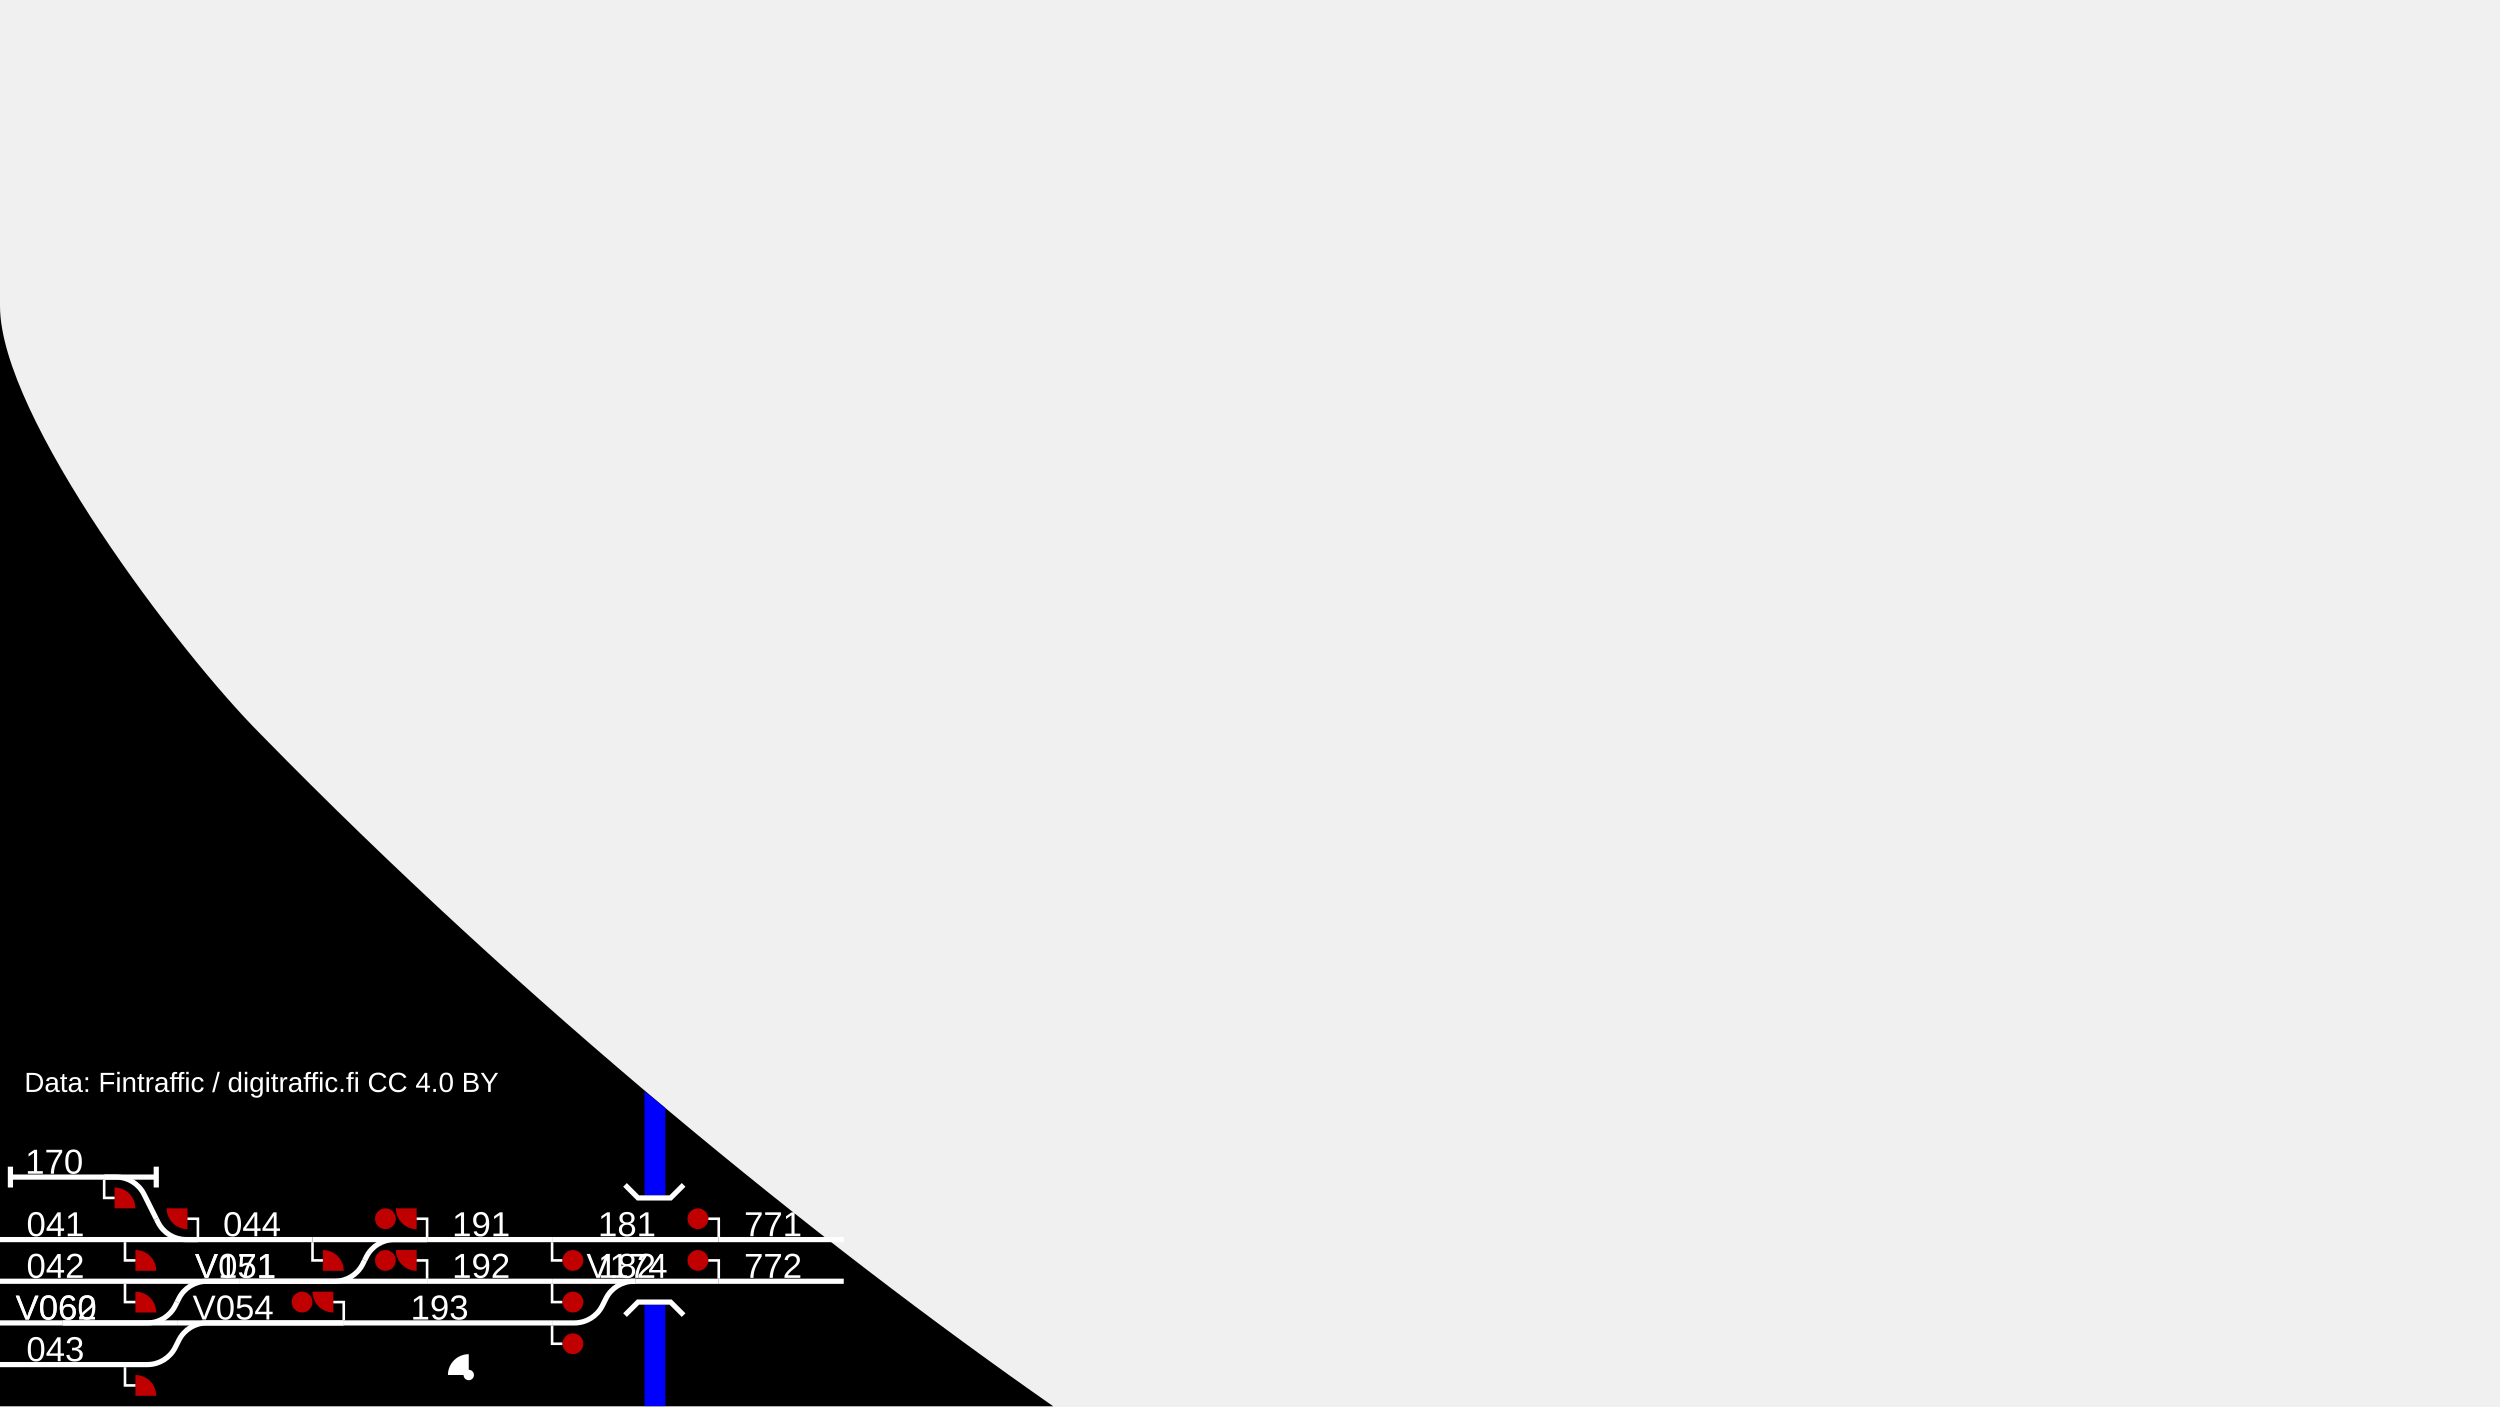
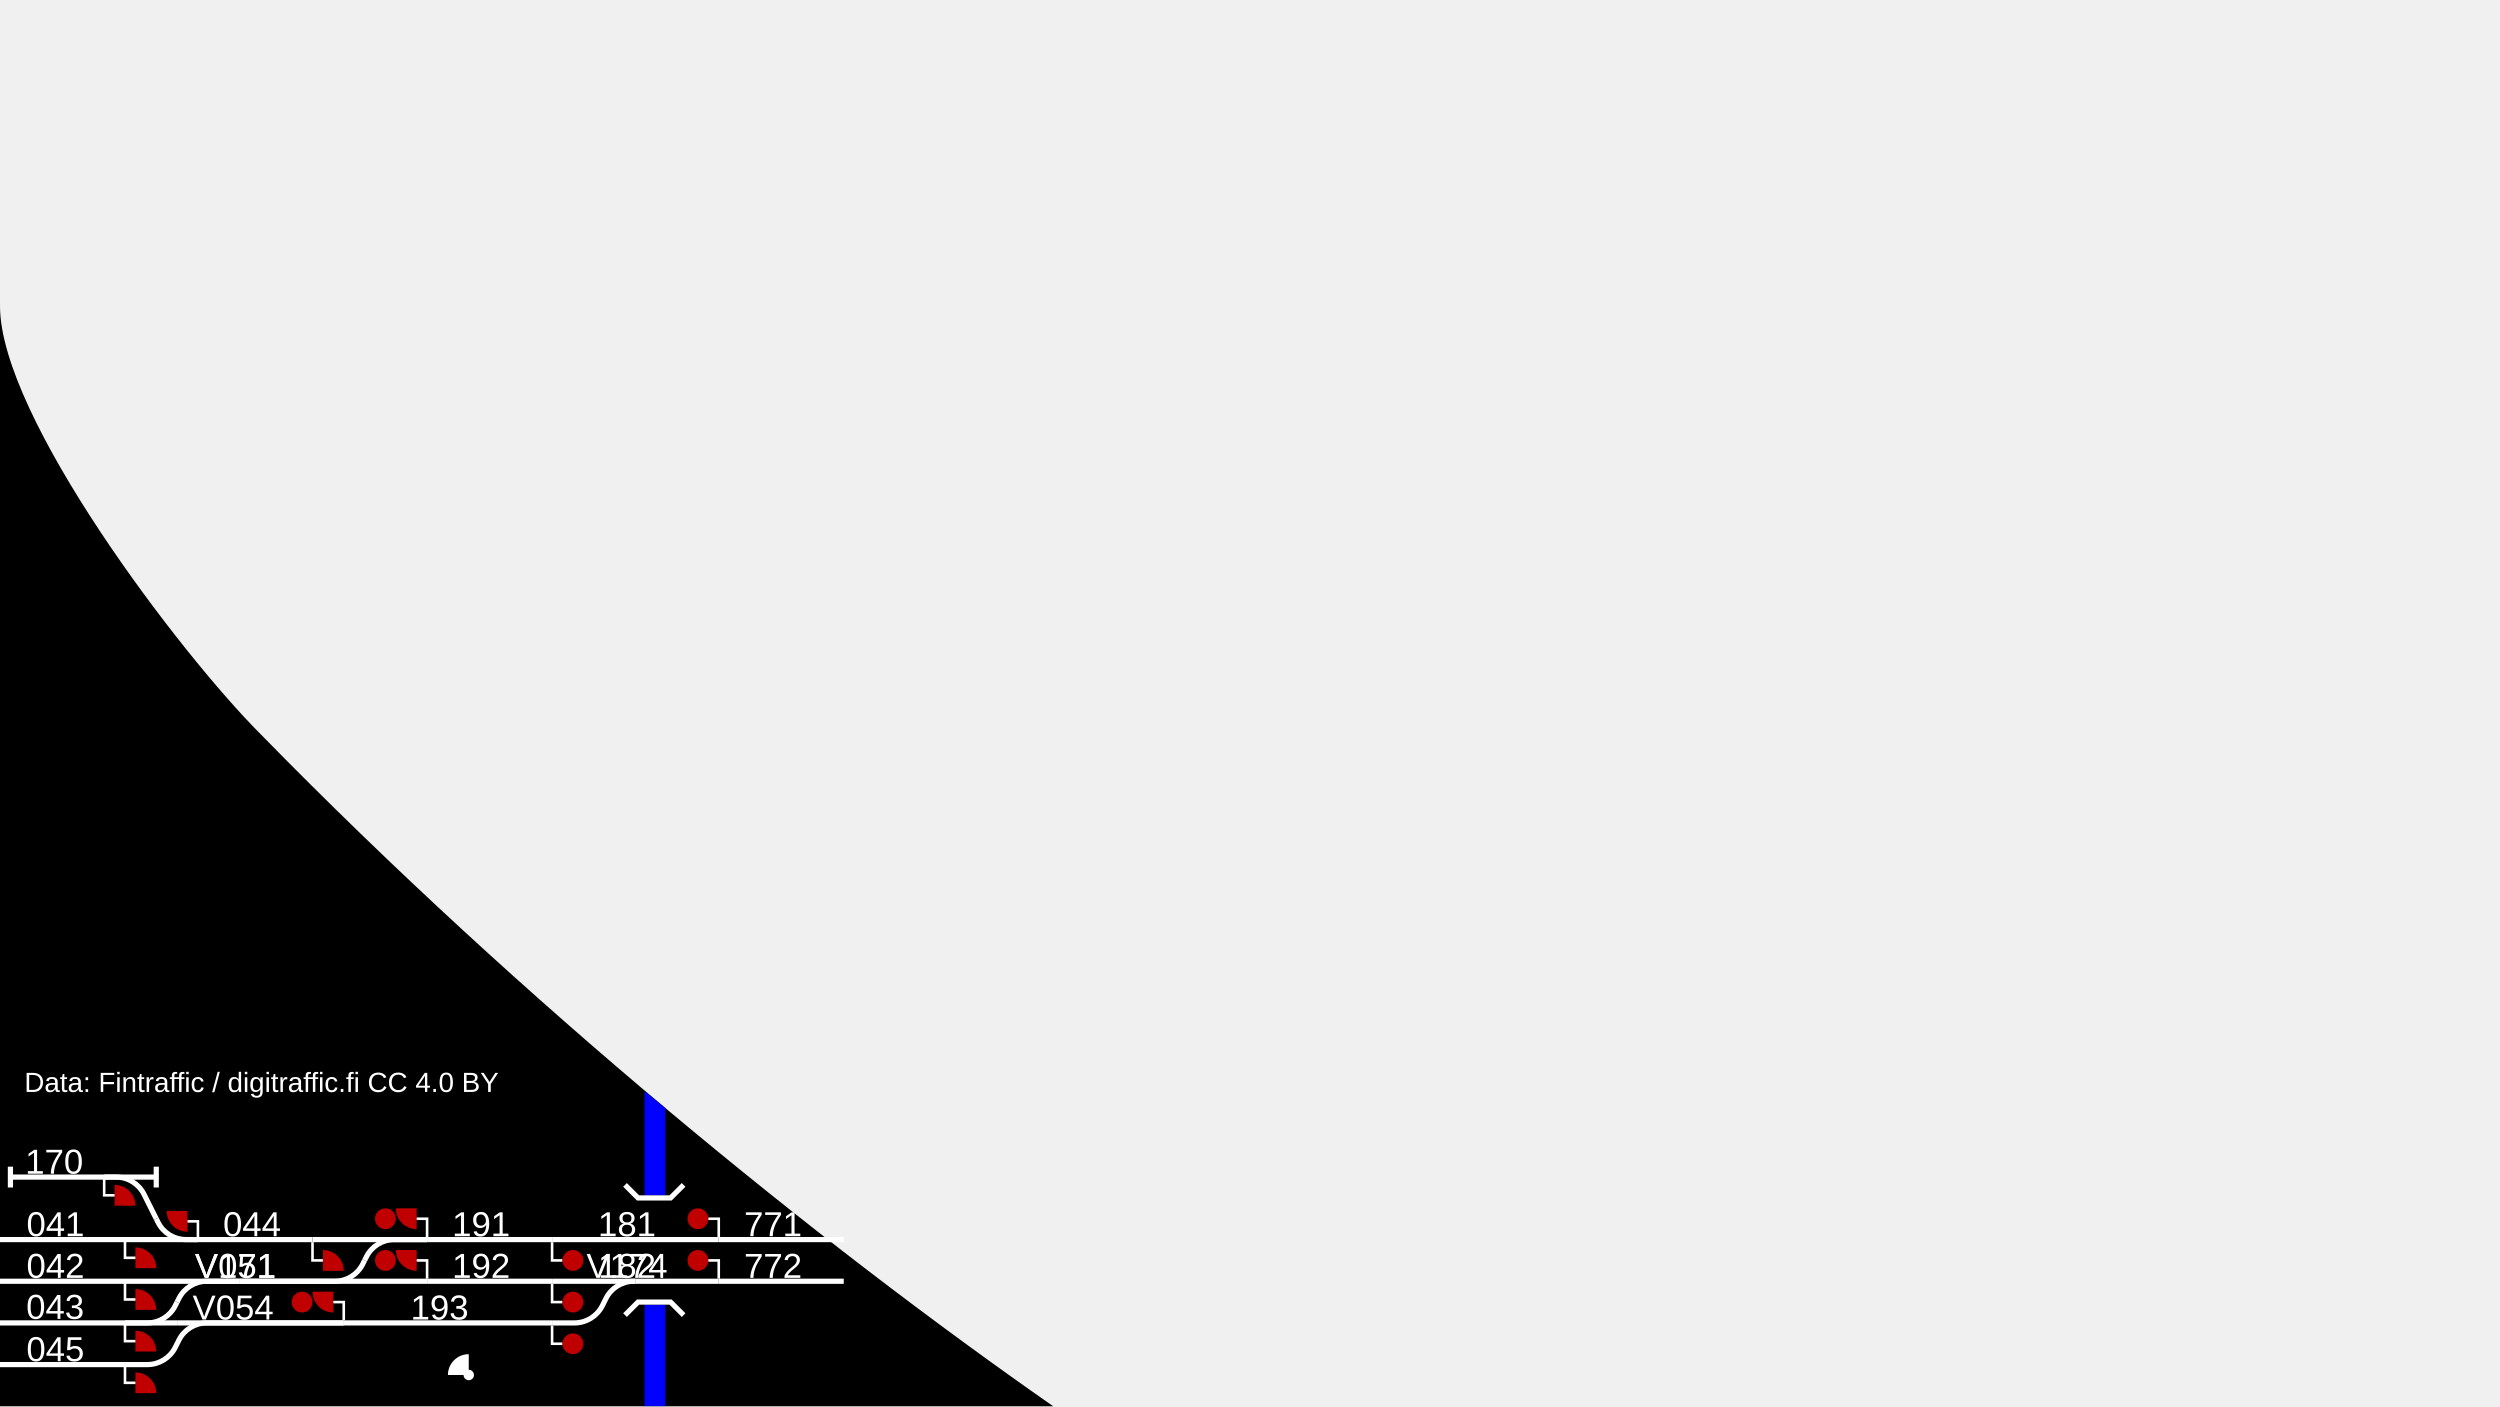
<svg xmlns="http://www.w3.org/2000/svg" width="1920" height="1080" viewBox="0 0 508 285.75" version="1.1" id="svg8" xml:space="preserve">
  <defs id="defs2" />
  <path id="path827" d="M 0,285.75 H 214.008 C 166.18,252.412 106.571,204.029 52.917,149.142 36.613,132.839 3.8888884e-6,84.682 3.8888884e-6,62.193 Z" style="fill:#000000;fill-opacity:1;stroke:none;stroke-width:0.265px;stroke-linecap:butt;stroke-linejoin:miter;stroke-opacity:1" />
  <path id="TPE_041" d="M 8.6400004e-6,251.883 25.4,251.883" style="opacity:1;fill-opacity:0;stroke:#ffffff;stroke-width:1.058;stroke-linecap:butt;stroke-linejoin:miter;stroke-miterlimit:4;stroke-dasharray:none;stroke-dashoffset:0;stroke-opacity:1" />
  <path id="TPE_V161_0" d="M 21.167,239.183 H 31.75" style="opacity:1;fill-opacity:0;stroke:#ffffff;stroke-width:1.058;stroke-linecap:butt;stroke-linejoin:miter;stroke-miterlimit:4;stroke-dasharray:none;stroke-dashoffset:0;stroke-opacity:1" />
  <circle r="2.117" cy="264.583" cx="61.383" id="E193" style="opacity:1;fill:#c00000;fill-opacity:1;stroke:none;stroke-width:1.058;stroke-linecap:butt;stroke-linejoin:miter;stroke-miterlimit:4;stroke-dasharray:none;stroke-dashoffset:0;stroke-opacity:1" />
  <path d="m 67.733,266.7 a 4.233,4.233 0 0 1 -2.993,-1.24 4.233,4.233 0 0 1 -1.24,-2.993 h 4.233 z" id="T193" style="opacity:1;fill:#c00000;fill-opacity:1;stroke:none;stroke-width:2.117;stroke-linecap:butt;stroke-linejoin:miter;stroke-miterlimit:4;stroke-dasharray:none;stroke-dashoffset:0;stroke-opacity:1" />
  <circle r="2.117" cy="256.117" cx="78.317" id="E192" style="opacity:1;fill:#c00000;fill-opacity:1;stroke:none;stroke-width:1.058;stroke-linecap:butt;stroke-linejoin:miter;stroke-miterlimit:4;stroke-dasharray:none;stroke-dashoffset:0;stroke-opacity:1" />
  <path d="m 84.667,258.233 a 4.233,4.233 0 0 1 -2.993,-1.24 4.233,4.233 0 0 1 -1.24,-2.993 h 4.233 z" id="T192" style="opacity:1;fill:#c00000;fill-opacity:1;stroke:none;stroke-width:2.117;stroke-linecap:butt;stroke-linejoin:miter;stroke-miterlimit:4;stroke-dasharray:none;stroke-dashoffset:0;stroke-opacity:1" />
  <circle r="2.117" cy="247.65" cx="78.317" id="E191" style="opacity:1;fill:#c00000;fill-opacity:1;stroke:none;stroke-width:1.058;stroke-linecap:butt;stroke-linejoin:miter;stroke-miterlimit:4;stroke-dasharray:none;stroke-dashoffset:0;stroke-opacity:1" />
  <path d="m 84.667,249.767 a 4.233,4.233 0 0 1 -2.993,-1.24 4.233,4.233 0 0 1 -1.24,-2.993 h 4.233 z" id="T191" style="opacity:1;fill:#c00000;fill-opacity:1;stroke:none;stroke-width:2.117;stroke-linecap:butt;stroke-linejoin:miter;stroke-miterlimit:4;stroke-dasharray:none;stroke-dashoffset:0;stroke-opacity:1" />
-   <path d="m 27.517,279.4 a 4.233,4.233 0 0 1 2.993,1.24 4.233,4.233 0 0 1 1.24,2.993 h -4.233 z" id="O043" style="opacity:1;fill:#c00000;fill-opacity:1;stroke:none;stroke-width:2.117;stroke-linecap:butt;stroke-linejoin:miter;stroke-miterlimit:4;stroke-dasharray:none;stroke-dashoffset:0;stroke-opacity:1" />
-   <path d="m 27.517,262.467 a 4.233,4.233 0 0 1 2.993,1.24 4.233,4.233 0 0 1 1.24,2.993 h -4.233 z" id="O042" style="opacity:1;fill:#c00000;fill-opacity:1;stroke:none;stroke-width:2.117;stroke-linecap:butt;stroke-linejoin:miter;stroke-miterlimit:4;stroke-dasharray:none;stroke-dashoffset:0;stroke-opacity:1" />
+   <path d="m 27.517,278.871 a 4.233,4.233 0 0 1 2.993,1.24 4.233,4.233 0 0 1 1.24,2.993 h -4.233 z" id="O045" style="opacity:1;fill:#c00000;fill-opacity:1;stroke:none;stroke-width:2.117;stroke-linecap:butt;stroke-linejoin:miter;stroke-miterlimit:4;stroke-dasharray:none;stroke-dashoffset:0;stroke-opacity:1" />
+   <path d="m 27.517,261.937 a 4.233,4.233 0 0 1 2.993,1.24 4.233,4.233 0 0 1 1.24,2.993 h -4.233 z" id="O042" style="opacity:1;fill:#c00000;fill-opacity:1;stroke:none;stroke-width:2.117;stroke-linecap:butt;stroke-linejoin:miter;stroke-miterlimit:4;stroke-dasharray:none;stroke-dashoffset:0;stroke-opacity:1" />
  <path d="m 65.617,254 a 4.233,4.233 0 0 1 2.993,1.24 4.233,4.233 0 0 1 1.24,2.993 h -4.233 z" id="O044" style="opacity:1;fill:#c00000;fill-opacity:1;stroke:none;stroke-width:2.117;stroke-linecap:butt;stroke-linejoin:miter;stroke-miterlimit:4;stroke-dasharray:none;stroke-dashoffset:0;stroke-opacity:1" />
-   <path d="m 27.517,254 a 4.233,4.233 0 0 1 2.993,1.24 4.233,4.233 0 0 1 1.24,2.993 h -4.233 z" id="O041" style="opacity:1;fill:#c00000;fill-opacity:1;stroke:none;stroke-width:2.117;stroke-linecap:butt;stroke-linejoin:miter;stroke-miterlimit:4;stroke-dasharray:none;stroke-dashoffset:0;stroke-opacity:1" />
-   <path d="m 38.1,249.767 a 4.233,4.233 0 0 1 -2.993,-1.24 4.233,4.233 0 0 1 -1.24,-2.993 h 4.233 z" id="T044" style="opacity:1;fill:#c00000;fill-opacity:1;stroke:none;stroke-width:2.117;stroke-linecap:butt;stroke-linejoin:miter;stroke-miterlimit:4;stroke-dasharray:none;stroke-dashoffset:0;stroke-opacity:1" />
-   <path id="path1225" d="M 27.517,281.517 H 25.4 v -3.704" style="opacity:1;fill:none;fill-opacity:1;stroke:#ffffff;stroke-width:0.529;stroke-linecap:butt;stroke-linejoin:miter;stroke-miterlimit:4;stroke-dasharray:none;stroke-dashoffset:0;stroke-opacity:1" />
-   <path id="path1225-6" d="M 27.517,264.583 H 25.4 v -3.704" style="opacity:1;fill:none;fill-opacity:1;stroke:#ffffff;stroke-width:0.529;stroke-linecap:butt;stroke-linejoin:miter;stroke-miterlimit:4;stroke-dasharray:none;stroke-dashoffset:0;stroke-opacity:1" />
-   <path id="path1225-0" d="M 27.517,256.117 H 25.4 v -3.704" style="opacity:1;fill:none;fill-opacity:1;stroke:#ffffff;stroke-width:0.529;stroke-linecap:butt;stroke-linejoin:miter;stroke-miterlimit:4;stroke-dasharray:none;stroke-dashoffset:0;stroke-opacity:1" />
+   <path d="m 27.517,253.471 a 4.233,4.233 0 0 1 2.993,1.24 4.233,4.233 0 0 1 1.24,2.993 h -4.233 z" id="O041" style="opacity:1;fill:#c00000;fill-opacity:1;stroke:none;stroke-width:2.117;stroke-linecap:butt;stroke-linejoin:miter;stroke-miterlimit:4;stroke-dasharray:none;stroke-dashoffset:0;stroke-opacity:1" />
+   <path d="m 38.1,250.296 a 4.233,4.233 0 0 1 -2.993,-1.24 4.233,4.233 0 0 1 -1.24,-2.993 h 4.233 z" id="T044" style="opacity:1;fill:#c00000;fill-opacity:1;stroke:none;stroke-width:2.117;stroke-linecap:butt;stroke-linejoin:miter;stroke-miterlimit:4;stroke-dasharray:none;stroke-dashoffset:0;stroke-opacity:1" />
+   <path id="path1225" d="m 27.517,280.988 h -2.117 v -3.704" style="opacity:1;fill:none;fill-opacity:1;stroke:#ffffff;stroke-width:0.529;stroke-linecap:butt;stroke-linejoin:miter;stroke-miterlimit:4;stroke-dasharray:none;stroke-dashoffset:0;stroke-opacity:1" />
+   <path d="m 27.517,270.404 a 4.233,4.233 0 0 1 2.993,1.24 4.233,4.233 0 0 1 1.24,2.993 h -4.233 z" id="O045-4" style="fill:#c00000;fill-opacity:1;stroke:none;stroke-width:2.117;stroke-linecap:butt;stroke-linejoin:miter;stroke-miterlimit:4;stroke-dasharray:none;stroke-dashoffset:0;stroke-opacity:1" />
+   <path id="path1225-55" d="m 27.517,272.521 h -2.117 v -3.704" style="fill:none;fill-opacity:1;stroke:#ffffff;stroke-width:0.529;stroke-linecap:butt;stroke-linejoin:miter;stroke-miterlimit:4;stroke-dasharray:none;stroke-dashoffset:0;stroke-opacity:1" />
+   <path id="path1225-6" d="m 27.517,264.054 h -2.117 v -3.704" style="opacity:1;fill:none;fill-opacity:1;stroke:#ffffff;stroke-width:0.529;stroke-linecap:butt;stroke-linejoin:miter;stroke-miterlimit:4;stroke-dasharray:none;stroke-dashoffset:0;stroke-opacity:1" />
+   <path id="path1225-0" d="m 27.517,255.588 h -2.117 v -3.704" style="opacity:1;fill:none;fill-opacity:1;stroke:#ffffff;stroke-width:0.529;stroke-linecap:butt;stroke-linejoin:miter;stroke-miterlimit:4;stroke-dasharray:none;stroke-dashoffset:0;stroke-opacity:1" />
  <path id="path1225-1" d="M 65.617,256.117 H 63.5 V 252.412" style="opacity:1;fill:none;fill-opacity:1;stroke:#ffffff;stroke-width:0.529;stroke-linecap:butt;stroke-linejoin:miter;stroke-miterlimit:4;stroke-dasharray:none;stroke-dashoffset:0;stroke-opacity:1" />
-   <path id="path1225-5" d="m 38.1,247.65 h 2.117 v 3.704" style="opacity:1;fill:none;fill-opacity:1;stroke:#ffffff;stroke-width:0.529;stroke-linecap:butt;stroke-linejoin:miter;stroke-miterlimit:4;stroke-dasharray:none;stroke-dashoffset:0;stroke-opacity:1" />
+   <path id="path1225-5" d="m 38.1,248.179 h 2.117 v 3.704" style="opacity:1;fill:none;fill-opacity:1;stroke:#ffffff;stroke-width:0.529;stroke-linecap:butt;stroke-linejoin:miter;stroke-miterlimit:4;stroke-dasharray:none;stroke-dashoffset:0;stroke-opacity:1" />
  <path id="path1225-5-5" d="m 67.733,264.583 h 2.117 v 3.704" style="opacity:1;fill:none;fill-opacity:1;stroke:#ffffff;stroke-width:0.529;stroke-linecap:butt;stroke-linejoin:miter;stroke-miterlimit:4;stroke-dasharray:none;stroke-dashoffset:0;stroke-opacity:1" />
  <path id="path1225-5-9" d="m 84.667,256.117 h 2.117 v 3.704" style="opacity:1;fill:none;fill-opacity:1;stroke:#ffffff;stroke-width:0.529;stroke-linecap:butt;stroke-linejoin:miter;stroke-miterlimit:4;stroke-dasharray:none;stroke-dashoffset:0;stroke-opacity:1" />
  <path id="path1225-5-94" d="m 84.667,247.65 h 2.117 v 3.704" style="opacity:1;fill:none;fill-opacity:1;stroke:#ffffff;stroke-width:0.529;stroke-linecap:butt;stroke-linejoin:miter;stroke-miterlimit:4;stroke-dasharray:none;stroke-dashoffset:0;stroke-opacity:1" />
  <path id="path1225-1-3" d="m 114.3,256.117 h -2.117 v -3.704" style="opacity:1;fill:none;fill-opacity:1;stroke:#ffffff;stroke-width:0.529;stroke-linecap:butt;stroke-linejoin:miter;stroke-miterlimit:4;stroke-dasharray:none;stroke-dashoffset:0;stroke-opacity:1" />
  <circle r="2.117" cy="256.117" cx="116.417" id="P191" style="opacity:1;fill:#c00000;fill-opacity:1;stroke:none;stroke-width:1.058;stroke-linecap:butt;stroke-linejoin:miter;stroke-miterlimit:4;stroke-dasharray:none;stroke-dashoffset:0;stroke-opacity:1" />
  <path id="path1225-1-3-5" d="m 114.3,264.583 h -2.117 v -3.704" style="opacity:1;fill:none;fill-opacity:1;stroke:#ffffff;stroke-width:0.529;stroke-linecap:butt;stroke-linejoin:miter;stroke-miterlimit:4;stroke-dasharray:none;stroke-dashoffset:0;stroke-opacity:1" />
  <circle r="2.117" cy="264.583" cx="116.417" id="P192" style="opacity:1;fill:#c00000;fill-opacity:1;stroke:none;stroke-width:1.058;stroke-linecap:butt;stroke-linejoin:miter;stroke-miterlimit:4;stroke-dasharray:none;stroke-dashoffset:0;stroke-opacity:1" />
  <path id="path1225-1-3-2" d="m 114.3,273.05 h -2.117 v -3.704" style="opacity:1;fill:none;fill-opacity:1;stroke:#ffffff;stroke-width:0.529;stroke-linecap:butt;stroke-linejoin:miter;stroke-miterlimit:4;stroke-dasharray:none;stroke-dashoffset:0;stroke-opacity:1" />
  <circle r="2.117" cy="273.05" cx="116.417" id="P193" style="opacity:1;fill:#c00000;fill-opacity:1;stroke:none;stroke-width:1.058;stroke-linecap:butt;stroke-linejoin:miter;stroke-miterlimit:4;stroke-dasharray:none;stroke-dashoffset:0;stroke-opacity:1" />
-   <path d="m 23.283,241.3 a 4.233,4.233 0 0 1 2.993,1.24 4.233,4.233 0 0 1 1.24,2.993 h -4.233 z" id="O170" style="opacity:1;fill:#c00000;fill-opacity:1;stroke:none;stroke-width:2.117;stroke-linecap:butt;stroke-linejoin:miter;stroke-miterlimit:4;stroke-dasharray:none;stroke-dashoffset:0;stroke-opacity:1" />
-   <path id="path1225-0-1" d="m 23.283,243.417 h -2.117 v -3.704" style="opacity:1;fill:none;fill-opacity:1;stroke:#ffffff;stroke-width:0.529;stroke-linecap:butt;stroke-linejoin:miter;stroke-miterlimit:4;stroke-dasharray:none;stroke-dashoffset:0;stroke-opacity:1" />
+   <path d="m 23.283,240.771 a 4.233,4.233 0 0 1 2.993,1.24 4.233,4.233 0 0 1 1.24,2.993 H 23.283 Z" id="O170" style="opacity:1;fill:#c00000;fill-opacity:1;stroke:none;stroke-width:2.117;stroke-linecap:butt;stroke-linejoin:miter;stroke-miterlimit:4;stroke-dasharray:none;stroke-dashoffset:0;stroke-opacity:1" />
+   <path id="path1225-0-1" d="m 23.283,242.887 h -2.117 v -3.704" style="opacity:1;fill:none;fill-opacity:1;stroke:#ffffff;stroke-width:0.529;stroke-linecap:butt;stroke-linejoin:miter;stroke-miterlimit:4;stroke-dasharray:none;stroke-dashoffset:0;stroke-opacity:1" />
  <circle r="2.117" cy="256.117" cx="141.817" id="E772" style="opacity:1;fill:#c00000;fill-opacity:1;stroke:none;stroke-width:1.058;stroke-linecap:butt;stroke-linejoin:miter;stroke-miterlimit:4;stroke-dasharray:none;stroke-dashoffset:0;stroke-opacity:1" />
  <path id="path1225-5-9-3" d="M 143.933,256.117 H 146.05 v 3.704" style="opacity:1;fill:none;fill-opacity:1;stroke:#ffffff;stroke-width:0.529;stroke-linecap:butt;stroke-linejoin:miter;stroke-miterlimit:4;stroke-dasharray:none;stroke-dashoffset:0;stroke-opacity:1" />
  <circle r="2.117" cy="247.65" cx="141.817" id="E771" style="opacity:1;fill:#c00000;fill-opacity:1;stroke:none;stroke-width:1.058;stroke-linecap:butt;stroke-linejoin:miter;stroke-miterlimit:4;stroke-dasharray:none;stroke-dashoffset:0;stroke-opacity:1" />
  <path id="path1225-5-9-3-4" d="M 143.933,247.65 H 146.05 v 3.704" style="opacity:1;fill:none;fill-opacity:1;stroke:#ffffff;stroke-width:0.529;stroke-linecap:butt;stroke-linejoin:miter;stroke-miterlimit:4;stroke-dasharray:none;stroke-dashoffset:0;stroke-opacity:1" />
  <text id="text170" y="238.501" x="12.486" style="font-style:normal;font-variant:normal;font-weight:normal;font-stretch:normal;font-size:3.528px;line-height:1.25;font-family:Arial;-inkscape-font-specification:Arial;text-align:center;letter-spacing:0px;word-spacing:0px;text-anchor:middle;fill:#000000;fill-opacity:1;stroke:none;stroke-width:0.265" xml:space="preserve">
    <tspan style="font-size:7.056px;letter-spacing:0px;fill:#ffffff;fill-opacity:1;stroke-width:0.265" y="238.501" x="12.486" id="tspan1650">170</tspan>
  </text>
  <text id="text170-5" y="221.884" x="55.494" style="font-style:normal;font-variant:normal;font-weight:normal;font-stretch:normal;font-size:5.644px;line-height:1.25;font-family:Arial;-inkscape-font-specification:Arial;text-align:center;letter-spacing:0px;word-spacing:0px;text-anchor:middle;fill:#000000;fill-opacity:1;stroke:none;stroke-width:0.265" xml:space="preserve">
    <tspan style="font-size:5.644px;letter-spacing:0px;fill:#ffffff;fill-opacity:1;stroke-width:0.265" y="221.884" x="55.494" id="tspan1650-88">Data: Fintraffic / digitraffic.fi CC 4.0 BY</tspan>
  </text>
  <text id="text041" y="251.201" x="12.741" style="font-style:normal;font-variant:normal;font-weight:normal;font-stretch:normal;font-size:3.528px;line-height:1.25;font-family:Arial;-inkscape-font-specification:Arial;text-align:center;letter-spacing:0px;word-spacing:0px;text-anchor:middle;fill:#000000;fill-opacity:1;stroke:none;stroke-width:0.265" xml:space="preserve">
    <tspan style="font-size:7.056px;fill:#ffffff;fill-opacity:1;stroke-width:0.265" y="251.201" x="12.741" id="tspan1650-8">041</tspan>
  </text>
  <text id="text042" y="259.668" x="12.741" style="font-style:normal;font-variant:normal;font-weight:normal;font-stretch:normal;font-size:3.528px;line-height:1.25;font-family:Arial;-inkscape-font-specification:Arial;text-align:center;letter-spacing:0px;word-spacing:0px;text-anchor:middle;fill:#000000;fill-opacity:1;stroke:none;stroke-width:0.265" xml:space="preserve">
    <tspan style="font-size:7.056px;fill:#ffffff;fill-opacity:1;stroke-width:0.265" y="259.668" x="12.741" id="tspan1650-8-2">042</tspan>
  </text>
-   <text id="text062" y="268.134" x="12.872" style="font-style:normal;font-variant:normal;font-weight:normal;font-stretch:normal;font-size:3.528px;line-height:1.25;font-family:Arial;-inkscape-font-specification:Arial;text-align:center;letter-spacing:0px;word-spacing:0px;text-anchor:middle;fill:#000000;fill-opacity:1;stroke:none;stroke-width:0.265" xml:space="preserve">
-     <tspan style="font-size:7.056px;fill:#ffffff;fill-opacity:1;stroke-width:0.265" y="268.134" x="12.872" id="tspan1650-8-3">V062</tspan>
-   </text>
-   <text id="text043" y="276.599" x="12.716" style="font-style:normal;font-variant:normal;font-weight:normal;font-stretch:normal;font-size:3.528px;line-height:1.25;font-family:Arial;-inkscape-font-specification:Arial;text-align:center;letter-spacing:0px;word-spacing:0px;text-anchor:middle;fill:#000000;fill-opacity:1;stroke:none;stroke-width:0.265" xml:space="preserve">
-     <tspan style="font-size:7.056px;fill:#ffffff;fill-opacity:1;stroke-width:0.265" y="276.599" x="12.716" id="tspan1650-8-8">043</tspan>
+   <text id="text045" y="276.599" x="12.716" style="font-style:normal;font-variant:normal;font-weight:normal;font-stretch:normal;font-size:3.528px;line-height:1.25;font-family:Arial;-inkscape-font-specification:Arial;text-align:center;letter-spacing:0px;word-spacing:0px;text-anchor:middle;fill:#000000;fill-opacity:1;stroke:none;stroke-width:0.265" xml:space="preserve">
+     <tspan style="font-size:7.056px;fill:#ffffff;fill-opacity:1;stroke-width:0.265" y="276.599" x="12.716" id="tspan1650-8-8">045</tspan>
  </text>
  <text id="text044" y="251.199" x="52.676" style="font-style:normal;font-variant:normal;font-weight:normal;font-stretch:normal;font-size:3.528px;line-height:1.25;font-family:Arial;-inkscape-font-specification:Arial;text-align:center;letter-spacing:0px;word-spacing:0px;text-anchor:middle;fill:#000000;fill-opacity:1;stroke:none;stroke-width:0.265" xml:space="preserve">
    <tspan style="font-size:7.056px;fill:#ffffff;fill-opacity:1;stroke-width:0.265" y="251.199" x="52.676" id="tspan1650-8-3-4">044</tspan>
  </text>
  <text id="text054" y="268.134" x="48.84" style="font-style:normal;font-variant:normal;font-weight:normal;font-stretch:normal;font-size:3.528px;line-height:1.25;font-family:Arial;-inkscape-font-specification:Arial;text-align:center;letter-spacing:0px;word-spacing:0px;text-anchor:middle;fill:#000000;fill-opacity:1;stroke:none;stroke-width:0.265" xml:space="preserve">
    <tspan style="font-size:7.056px;fill:#ffffff;fill-opacity:1;stroke-width:0.265" y="268.134" x="48.84" id="tspan1650-8-8-6">V054</tspan>
  </text>
  <text id="text051" y="259.668" x="49.317" style="font-style:normal;font-variant:normal;font-weight:normal;font-stretch:normal;font-size:3.528px;line-height:1.25;font-family:Arial;-inkscape-font-specification:Arial;text-align:center;letter-spacing:0px;word-spacing:0px;text-anchor:middle;fill:#000000;fill-opacity:1;stroke:none;stroke-width:0.265" xml:space="preserve">
    <tspan style="font-size:7.056px;fill:#ffffff;fill-opacity:1;stroke-width:0.265" y="259.668" x="49.317" id="tspan1650-8-3-4-2">V051</tspan>
  </text>
  <text id="text191" y="251.199" x="99.242" style="font-style:normal;font-variant:normal;font-weight:normal;font-stretch:normal;font-size:3.528px;line-height:1.25;font-family:Arial;-inkscape-font-specification:Arial;text-align:center;letter-spacing:0px;word-spacing:0px;text-anchor:middle;fill:#000000;fill-opacity:1;stroke:none;stroke-width:0.265" xml:space="preserve">
    <tspan style="font-size:7.056px;fill:#ffffff;fill-opacity:1;stroke-width:0.265" y="251.199" x="99.242" id="tspan1650-8-3-4-3">191</tspan>
  </text>
  <text id="text192" y="259.666" x="99.242" style="font-style:normal;font-variant:normal;font-weight:normal;font-stretch:normal;font-size:3.528px;line-height:1.25;font-family:Arial;-inkscape-font-specification:Arial;text-align:center;letter-spacing:0px;word-spacing:0px;text-anchor:middle;fill:#000000;fill-opacity:1;stroke:none;stroke-width:0.265" xml:space="preserve">
    <tspan style="font-size:7.056px;fill:#ffffff;fill-opacity:1;stroke-width:0.265" y="259.666" x="99.242" id="tspan1650-8-3-4-2-7">192</tspan>
  </text>
  <text id="text193" y="268.132" x="90.794" style="font-style:normal;font-variant:normal;font-weight:normal;font-stretch:normal;font-size:3.528px;line-height:1.25;font-family:Arial;-inkscape-font-specification:Arial;text-align:center;letter-spacing:0px;word-spacing:0px;text-anchor:middle;fill:#000000;fill-opacity:1;stroke:none;stroke-width:0.265" xml:space="preserve">
    <tspan style="font-size:7.056px;fill:#ffffff;fill-opacity:1;stroke-width:0.265" y="268.132" x="90.794" id="tspan1650-8-3-4-2-7-2">193</tspan>
  </text>
  <text id="text181" y="251.199" x="128.876" style="font-style:normal;font-variant:normal;font-weight:normal;font-stretch:normal;font-size:3.528px;line-height:1.25;font-family:Arial;-inkscape-font-specification:Arial;text-align:center;letter-spacing:0px;word-spacing:0px;text-anchor:middle;fill:#000000;fill-opacity:1;stroke:none;stroke-width:0.265" xml:space="preserve">
    <tspan style="font-size:7.056px;fill:#ffffff;fill-opacity:1;stroke-width:0.265" y="251.199" x="128.876" id="tspan1650-8-3-4-3-3">181</tspan>
  </text>
  <text id="text182" y="259.666" x="128.876" style="font-style:normal;font-variant:normal;font-weight:normal;font-stretch:normal;font-size:3.528px;line-height:1.25;font-family:Arial;-inkscape-font-specification:Arial;text-align:center;letter-spacing:0px;word-spacing:0px;text-anchor:middle;fill:#000000;fill-opacity:1;stroke:none;stroke-width:0.265" xml:space="preserve">
    <tspan style="font-size:7.056px;fill:#ffffff;fill-opacity:1;stroke-width:0.265" y="259.666" x="128.876" id="tspan1650-8-3-4-2-7-8">182</tspan>
  </text>
  <path id="TPE_170" d="M 2.117,239.183 H 21.167" style="opacity:1;fill-opacity:0;stroke:#ffffff;stroke-width:1.058;stroke-linecap:butt;stroke-linejoin:miter;stroke-miterlimit:4;stroke-dasharray:none;stroke-dashoffset:0;stroke-opacity:1" />
  <path id="TPE_V160_0" d="M 40.217,251.883 H 25.4" style="opacity:1;fill-opacity:0;stroke:#ffffff;stroke-width:1.058;stroke-linecap:butt;stroke-linejoin:miter;stroke-miterlimit:4;stroke-dasharray:none;stroke-dashoffset:0;stroke-opacity:1" />
  <path id="TPE_044" d="M 63.5,251.883 H 40.217" style="opacity:1;fill-opacity:0;stroke:#ffffff;stroke-width:1.058;stroke-linecap:butt;stroke-linejoin:miter;stroke-miterlimit:4;stroke-dasharray:none;stroke-dashoffset:0;stroke-opacity:1" />
  <path id="TPE_V172_0" d="M 86.783,251.883 H 63.5" style="opacity:1;fill-opacity:0;stroke:#ffffff;stroke-width:1.058;stroke-linecap:butt;stroke-linejoin:miter;stroke-miterlimit:4;stroke-dasharray:none;stroke-dashoffset:0;stroke-opacity:1" />
  <path id="TPE_181" d="M 146.05,251.883 H 112.183" style="opacity:1;fill-opacity:0;stroke:#ffffff;stroke-width:1.058;stroke-linecap:butt;stroke-linejoin:miter;stroke-miterlimit:4;stroke-dasharray:none;stroke-dashoffset:0;stroke-opacity:1" />
  <path id="TPE_191" d="M 86.783,251.883 H 112.183" style="opacity:1;fill-opacity:0;stroke:#ffffff;stroke-width:1.058;stroke-linecap:butt;stroke-linejoin:miter;stroke-miterlimit:4;stroke-dasharray:none;stroke-dashoffset:0;stroke-opacity:1" />
  <path id="TPE_771" d="M 146.05,251.883 H 171.45" style="opacity:1;fill-opacity:0;stroke:#ffffff;stroke-width:1.058;stroke-linecap:butt;stroke-linejoin:miter;stroke-miterlimit:4;stroke-dasharray:none;stroke-dashoffset:0;stroke-opacity:1" />
  <path id="TPE_042" d="M 8.6400004e-6,260.35 25.4,260.35" style="opacity:1;fill-opacity:0;stroke:#ffffff;stroke-width:1.058;stroke-linecap:butt;stroke-linejoin:miter;stroke-miterlimit:4;stroke-dasharray:none;stroke-dashoffset:0;stroke-opacity:1" />
  <path id="TPE_V051_0" d="M 25.4,260.35 H 48.683" style="opacity:1;fill-opacity:0;stroke:#ffffff;stroke-width:1.058;stroke-linecap:butt;stroke-linejoin:miter;stroke-miterlimit:4;stroke-dasharray:none;stroke-dashoffset:0;stroke-opacity:1" />
  <path id="TPE_V171_0" d="m 48.683,260.35 38.1,1e-5" style="opacity:1;fill-opacity:0;stroke:#ffffff;stroke-width:1.058;stroke-linecap:butt;stroke-linejoin:miter;stroke-miterlimit:4;stroke-dasharray:none;stroke-dashoffset:0;stroke-opacity:1" />
  <path id="TPE_192" d="M 86.783,260.35 H 112.183" style="opacity:1;fill-opacity:0;stroke:#ffffff;stroke-width:1.058;stroke-linecap:butt;stroke-linejoin:miter;stroke-miterlimit:4;stroke-dasharray:none;stroke-dashoffset:0;stroke-opacity:1" />
  <path id="TPE_V174_0" d="m 112.183,260.35 h 16.933" style="opacity:1;fill-opacity:0;stroke:#ffffff;stroke-width:1.058;stroke-linecap:butt;stroke-linejoin:miter;stroke-miterlimit:4;stroke-dasharray:none;stroke-dashoffset:0;stroke-opacity:1" />
  <path id="TPE_182" d="m 129.117,260.35 h 16.933" style="opacity:1;fill-opacity:0;stroke:#ffffff;stroke-width:1.058;stroke-linecap:butt;stroke-linejoin:miter;stroke-miterlimit:4;stroke-dasharray:none;stroke-dashoffset:0;stroke-opacity:1" />
  <path id="TPE_772" d="m 146.05,260.35 25.4,-1e-5" style="opacity:1;fill-opacity:0;stroke:#ffffff;stroke-width:1.058;stroke-linecap:butt;stroke-linejoin:miter;stroke-miterlimit:4;stroke-dasharray:none;stroke-dashoffset:0;stroke-opacity:1" />
-   <path id="TPE_V062_0" d="M 12.7,268.817 H 35.983" style="opacity:1;fill-opacity:0;stroke:#ffffff;stroke-width:1.058;stroke-linecap:butt;stroke-linejoin:miter;stroke-miterlimit:4;stroke-dasharray:none;stroke-dashoffset:0;stroke-opacity:1" />
+   <path id="TPE_V062_0" d="M 25.4,268.817 H 35.983" style="opacity:1;fill-opacity:0;stroke:#ffffff;stroke-width:1.058;stroke-linecap:butt;stroke-linejoin:miter;stroke-miterlimit:4;stroke-dasharray:none;stroke-dashoffset:0;stroke-opacity:1" />
  <path id="TPE_V054_0" d="M 35.983,268.817 H 69.85" style="opacity:1;fill-opacity:0;stroke:#ffffff;stroke-width:1.058;stroke-linecap:butt;stroke-linejoin:miter;stroke-miterlimit:4;stroke-dasharray:none;stroke-dashoffset:0;stroke-opacity:1" />
  <path id="TPE_193" d="m 69.85,268.817 42.333,10e-6" style="opacity:1;fill-opacity:0;stroke:#ffffff;stroke-width:1.058;stroke-linecap:butt;stroke-linejoin:miter;stroke-miterlimit:4;stroke-dasharray:none;stroke-dashoffset:0;stroke-opacity:1" />
-   <path id="TPE_043" d="M 8.6400004e-6,277.283 H 25.4" style="opacity:1;fill-opacity:0;stroke:#ffffff;stroke-width:1.058;stroke-linecap:butt;stroke-linejoin:miter;stroke-miterlimit:4;stroke-dasharray:none;stroke-dashoffset:0;stroke-opacity:1" />
-   <path id="TPE_V060" d="M 8.6400004e-6,268.817 H 12.7" style="opacity:1;fill-opacity:0;stroke:#ffffff;stroke-width:1.058;stroke-linecap:butt;stroke-linejoin:miter;stroke-miterlimit:4;stroke-dasharray:none;stroke-dashoffset:0;stroke-opacity:1" />
+   <path id="TPE_045" d="M 8.6400004e-6,277.283 H 25.4" style="opacity:1;fill-opacity:0;stroke:#ffffff;stroke-width:1.058;stroke-linecap:butt;stroke-linejoin:miter;stroke-miterlimit:4;stroke-dasharray:none;stroke-dashoffset:0;stroke-opacity:1" />
  <path d="m 91.017,279.4 a 4.233,4.233 0 0 1 4.233,-4.233 v 4.233 z" id="path1864" style="opacity:1;fill:#ffffff;fill-opacity:1;stroke:none;stroke-width:1.058;stroke-linecap:butt;stroke-linejoin:miter;stroke-miterlimit:4;stroke-dasharray:none;stroke-dashoffset:0;stroke-opacity:1" />
  <circle r="1.058" cy="279.4" cx="95.25" id="path1866" style="opacity:1;fill:#ffffff;fill-opacity:1;stroke:none;stroke-width:1.058;stroke-linecap:butt;stroke-linejoin:miter;stroke-miterlimit:4;stroke-dasharray:none;stroke-dashoffset:0;stroke-opacity:1" />
  <path id="path1082-4" d="m 2.117,237.067 v 4.233" style="opacity:1;fill-opacity:0;stroke:#ffffff;stroke-width:1.058;stroke-linecap:butt;stroke-linejoin:miter;stroke-miterlimit:4;stroke-dasharray:none;stroke-dashoffset:0;stroke-opacity:1" />
  <path id="path1082" d="m 31.75,237.067 v 4.233" style="opacity:1;fill-opacity:0;stroke:#ffffff;stroke-width:1.058;stroke-linecap:butt;stroke-linejoin:miter;stroke-miterlimit:4;stroke-dasharray:none;stroke-dashoffset:0;stroke-opacity:1" />
  <text id="text771" y="251.201" x="158.554" style="font-style:normal;font-variant:normal;font-weight:normal;font-stretch:normal;font-size:3.528px;line-height:1.25;font-family:Arial;-inkscape-font-specification:Arial;text-align:center;letter-spacing:0px;word-spacing:0px;text-anchor:middle;fill:#000000;fill-opacity:1;stroke:none;stroke-width:0.265" xml:space="preserve">
    <tspan style="font-size:7.056px;fill:#ffffff;fill-opacity:1;stroke-width:0.265" y="251.201" x="158.554" id="tspan1650-8-3-4-3-3-5">771</tspan>
  </text>
  <text id="text772" y="259.668" x="158.554" style="font-style:normal;font-variant:normal;font-weight:normal;font-stretch:normal;font-size:3.528px;line-height:1.25;font-family:Arial;-inkscape-font-specification:Arial;text-align:center;letter-spacing:0px;word-spacing:0px;text-anchor:middle;fill:#000000;fill-opacity:1;stroke:none;stroke-width:0.265" xml:space="preserve">
    <tspan style="font-size:7.056px;fill:#ffffff;fill-opacity:1;stroke-width:0.265" y="259.668" x="158.554" id="tspan1650-8-3-4-2-7-8-0">772</tspan>
  </text>
  <path id="TPE_V160_1" d="m 40.217,251.883 -2.425,1e-5 c -2.405,0 -4.604,-1.359 -5.679,-3.51 l -0.362,-0.724" style="opacity:1;fill-opacity:0;stroke:#ffffff;stroke-width:1.058;stroke-linecap:butt;stroke-linejoin:miter;stroke-miterlimit:4;stroke-dasharray:none;stroke-dashoffset:0;stroke-opacity:1" />
-   <path id="TPE_V062_1" d="m 12.7,268.817 17.242,2e-5 c 2.405,0 4.604,-1.359 5.679,-3.51 l 0.362,-0.724" style="opacity:1;fill-opacity:0;stroke:#ffffff;stroke-width:1.058;stroke-linecap:butt;stroke-linejoin:miter;stroke-miterlimit:4;stroke-dasharray:none;stroke-dashoffset:0;stroke-opacity:1" />
+   <path id="TPE_V062_1" d="m 25.4,268.817 4.542,2e-5 c 2.405,10e-6 4.604,-1.359 5.679,-3.51 l 0.362,-0.724" style="opacity:1;fill-opacity:0;stroke:#ffffff;stroke-width:1.058;stroke-linecap:butt;stroke-linejoin:miter;stroke-miterlimit:4;stroke-dasharray:none;stroke-dashoffset:0;stroke-opacity:1" />
  <path id="TPE_V051_1" d="m 48.683,260.35 -6.659,-10e-6 c -2.405,0 -4.604,1.359 -5.679,3.51 l -0.362,0.724" style="opacity:1;fill-opacity:0;stroke:#ffffff;stroke-width:1.058;stroke-linecap:butt;stroke-linejoin:miter;stroke-miterlimit:4;stroke-dasharray:none;stroke-dashoffset:0;stroke-opacity:1" />
  <path d="m 69.85,268.817 -27.825,-2e-5 c -2.405,0 -4.604,1.359 -5.679,3.51 l -0.362,0.724 m -10.583,4.233 4.542,1e-5 c 2.405,0 4.604,-1.359 5.679,-3.51 l 0.362,-0.724" style="opacity:1;fill-opacity:0;stroke:#ffffff;stroke-width:1.058;stroke-linecap:butt;stroke-linejoin:miter;stroke-miterlimit:4;stroke-dasharray:none;stroke-dashoffset:0;stroke-opacity:1" id="TPE_V054_1" />
  <path id="TPE_V171_1" d="m 48.683,260.35 19.359,2e-5 c 2.405,0 4.604,-1.359 5.679,-3.51 l 0.362,-0.724" style="opacity:1;fill-opacity:0;stroke:#ffffff;stroke-width:1.058;stroke-linecap:butt;stroke-linejoin:miter;stroke-miterlimit:4;stroke-dasharray:none;stroke-dashoffset:0;stroke-opacity:1" />
  <path id="TPE_V172_1" d="m 86.783,251.883 -6.659,-2e-5 c -2.405,0 -4.604,1.359 -5.679,3.51 l -0.362,0.724" style="opacity:1;fill-opacity:0;stroke:#ffffff;stroke-width:1.058;stroke-linecap:butt;stroke-linejoin:miter;stroke-miterlimit:4;stroke-dasharray:none;stroke-dashoffset:0;stroke-opacity:1" />
  <path d="m 129.117,260.35 -0.309,-10e-6 c -2.405,0 -4.604,1.359 -5.679,3.51 l -0.362,0.724 m -10.583,4.233 4.542,1e-5 c 2.405,0 4.604,-1.359 5.679,-3.51 l 0.362,-0.724" style="opacity:1;fill-opacity:0;stroke:#ffffff;stroke-width:1.058;stroke-linecap:butt;stroke-linejoin:miter;stroke-miterlimit:4;stroke-dasharray:none;stroke-dashoffset:0;stroke-opacity:1" id="TPE_V174_1" />
-   <text id="text060" y="268.134" x="12.872" style="font-style:normal;font-variant:normal;font-weight:normal;font-stretch:normal;font-size:3.528px;line-height:1.25;font-family:Arial;-inkscape-font-specification:Arial;text-align:center;letter-spacing:0px;word-spacing:0px;text-anchor:middle;fill:#000000;fill-opacity:1;stroke:none;stroke-width:0.265" xml:space="preserve">
-     <tspan style="font-size:7.056px;fill:#ffffff;fill-opacity:1;stroke-width:0.265" y="268.134" x="12.872" id="tspan1650-8-3-9">V060</tspan>
-   </text>
  <text id="text171" y="259.668" x="49.317" style="font-style:normal;font-variant:normal;font-weight:normal;font-stretch:normal;font-size:3.528px;line-height:1.25;font-family:Arial;-inkscape-font-specification:Arial;text-align:center;letter-spacing:0px;word-spacing:0px;text-anchor:middle;fill:#000000;fill-opacity:1;stroke:none;stroke-width:0.265" xml:space="preserve">
    <tspan style="font-size:7.056px;fill:#ffffff;fill-opacity:1;stroke-width:0.265" y="259.668" x="49.317" id="tspan1650-8-3-4-2-70">V171</tspan>
  </text>
  <text id="text174" y="259.666" x="128.876" style="font-style:normal;font-variant:normal;font-weight:normal;font-stretch:normal;font-size:3.528px;line-height:1.25;font-family:Arial;-inkscape-font-specification:Arial;text-align:center;letter-spacing:0px;word-spacing:0px;text-anchor:middle;fill:#000000;fill-opacity:1;stroke:none;stroke-width:0.265" xml:space="preserve">
    <tspan style="font-size:7.056px;fill:#ffffff;fill-opacity:1;stroke-width:0.265" y="259.666" x="128.876" id="tspan1650-8-3-4-2-7-8-05">V174</tspan>
  </text>
  <path id="TPE_V161_1" d="m 21.167,239.183 2.425,-1e-5 c 2.405,0 4.604,1.359 5.679,3.51 l 2.478,4.957" style="opacity:1;fill-opacity:0;stroke:#ffffff;stroke-width:1.058;stroke-linecap:butt;stroke-linejoin:miter;stroke-miterlimit:4;stroke-dasharray:none;stroke-dashoffset:0;stroke-opacity:1" />
  <circle id="path385" style="fill:#000000;stroke:#000000;stroke-width:0.265" cx="137.005" cy="267.843" r="0.044" />
  <circle id="path387" style="fill:#000000;stroke:#000000;stroke-width:0.265" cx="137.332" cy="284.627" r="0.087" />
  <g id="path452">
    <path style="color:#000000;fill:#0000ff;stroke-width:4.233;-inkscape-stroke:none" d="m 133.085,265.113 v 20.607" id="path2506" />
    <path style="color:#000000;fill:#0000ff;-inkscape-stroke:none" d="m 130.969,265.113 v 20.605 h 4.232 v -20.605 z" id="path2508" />
  </g>
  <path style="fill:none;stroke:#ffffff;stroke-width:1.058;stroke-dasharray:none;stroke-opacity:1" d="m 127,267.229 2.646,-2.646 h 6.615 l 2.646,2.646" id="path1356" />
  <g id="path452-0" transform="matrix(1,0,0,-1,8.103368e-6,508)">
    <path style="color:#000000;fill:#0000ff;stroke-width:4.233;-inkscape-stroke:none" d="m 133.085,265.113 v 20.607" id="path2506-3" />
    <path style="color:#000000;fill:#0000ff;-inkscape-stroke:none" d="m 130.969,265.113 -1e-5,21.166 4.233,-3.44 -9.1e-4,-17.726 z" id="path2508-4" />
  </g>
  <path style="fill:none;stroke:#ffffff;stroke-width:1.058;stroke-dasharray:none;stroke-opacity:1" d="m 127,240.771 2.646,2.646 h 6.615 l 2.646,-2.646" id="path1356-2" />
+   <text id="text043" y="268" x="12.672" style="font-style:normal;font-variant:normal;font-weight:normal;font-stretch:normal;font-size:3.528px;line-height:1.25;font-family:Arial;-inkscape-font-specification:Arial;text-align:center;letter-spacing:0px;word-spacing:0px;text-anchor:middle;fill:#000000;fill-opacity:1;stroke:none;stroke-width:0.265" xml:space="preserve">
+     <tspan style="font-size:7.056px;fill:#ffffff;fill-opacity:1;stroke-width:0.265" y="268" x="12.672" id="tspan1650-8-8-4">043</tspan>
+   </text>
+   <path id="TPE_043" d="M 7.9e-6,268.817 H 25.4" style="fill-opacity:0;stroke:#ffffff;stroke-width:1.058;stroke-linecap:butt;stroke-linejoin:miter;stroke-miterlimit:4;stroke-dasharray:none;stroke-dashoffset:0;stroke-opacity:1" />
</svg>
